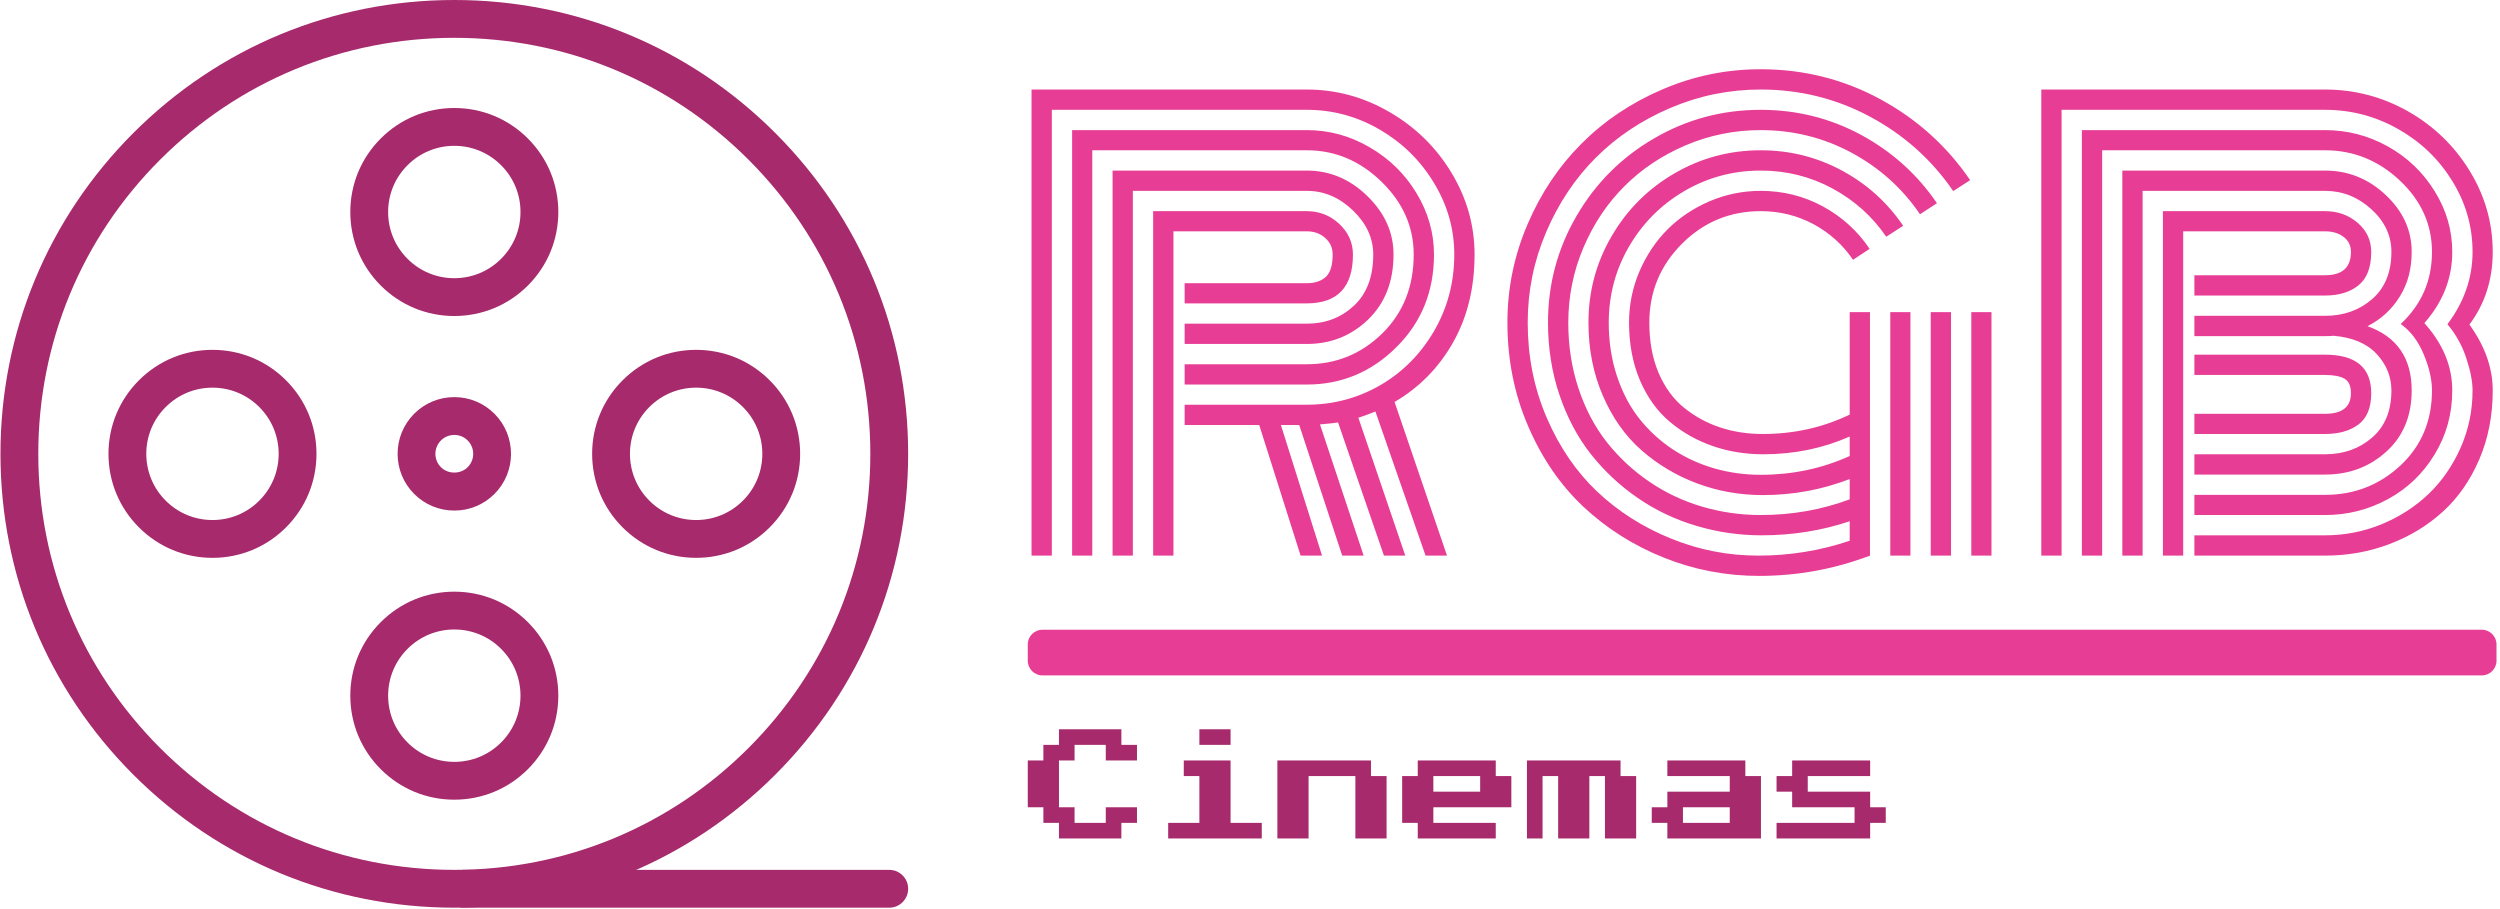
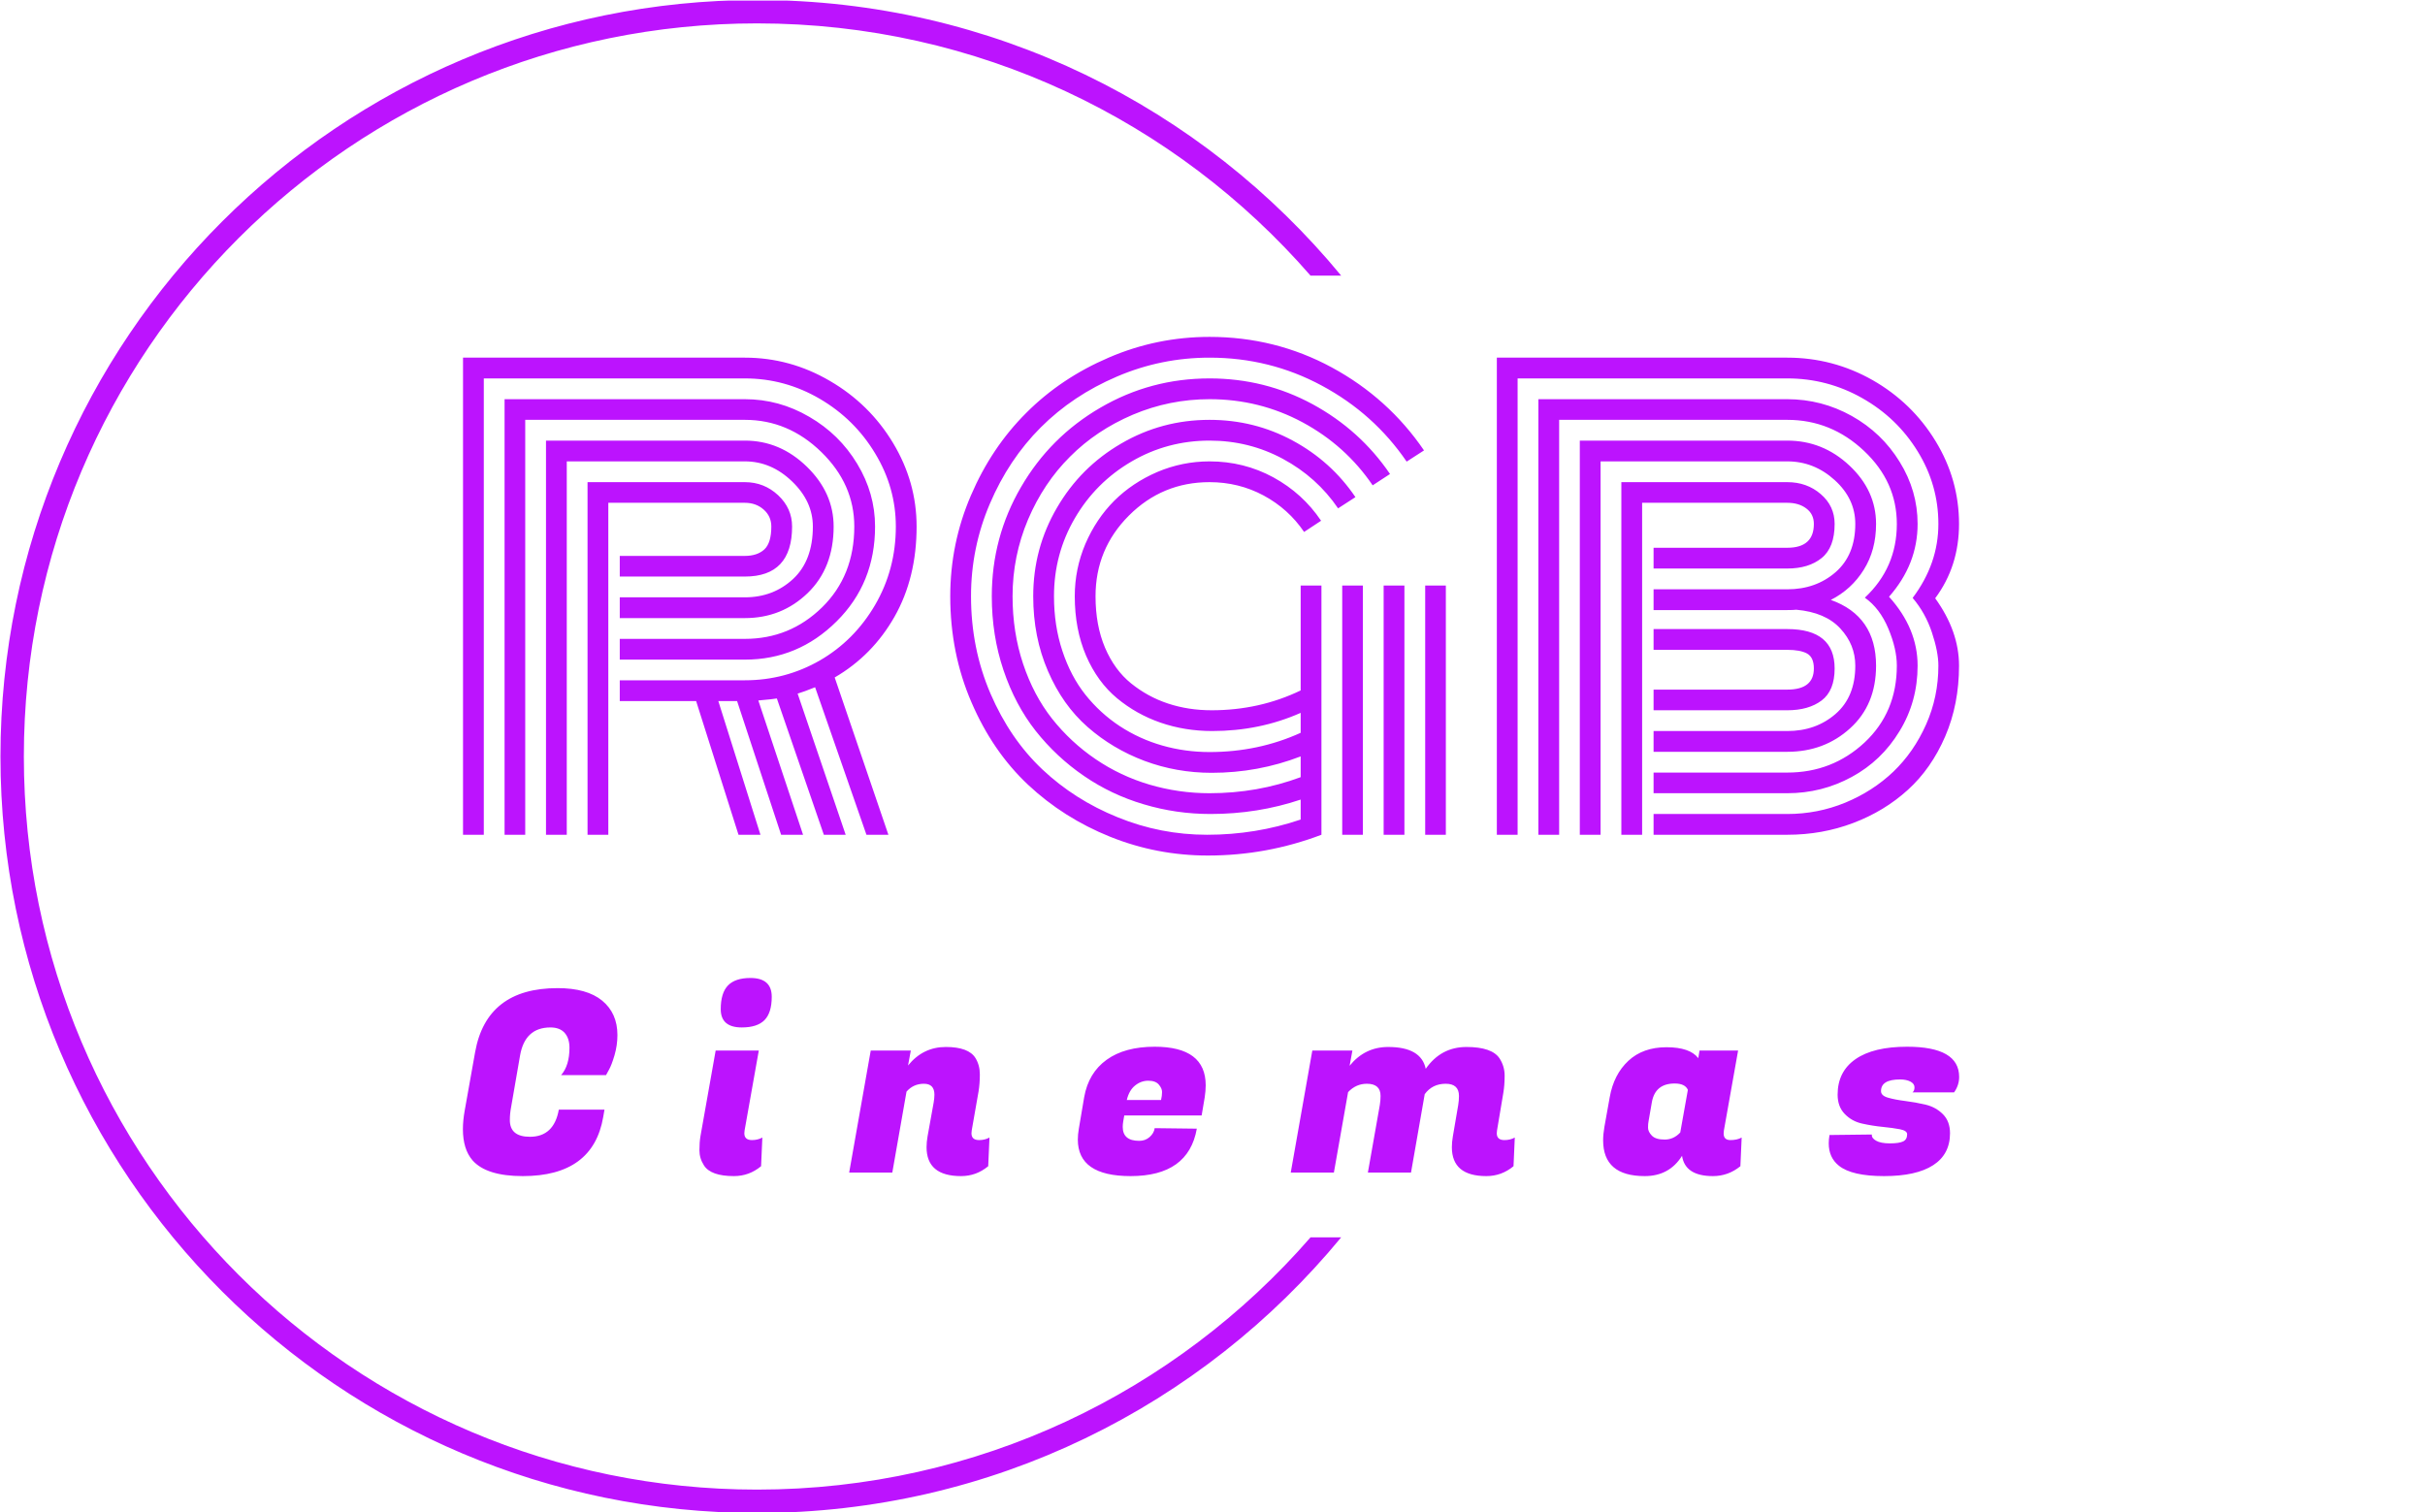
- <svg xmlns="http://www.w3.org/2000/svg" version="1.1" width="2000" height="727" viewBox="0 0 2000 727">
-   <g transform="matrix(1,0,0,1,-1.212121,-0.4272204)">
-     <svg viewBox="0 0 396 144" data-background-color="#ffffff" preserveAspectRatio="xMidYMid meet" height="727" width="2000">
-       <g id="tight-bounds" transform="matrix(1,0,0,1,0.24,0.08462137)">
-         <svg viewBox="0 0 395.52 143.831" height="143.831" width="395.52">
+ <svg xmlns="http://www.w3.org/2000/svg" version="1.1" width="2000" height="1247" viewBox="0 0 2000 1247">
+   <g transform="matrix(1,0,0,1,-1.212121,0.5048583)">
+     <svg viewBox="0 0 396 247" data-background-color="#ffffff" preserveAspectRatio="xMidYMid meet" height="1247" width="2000">
+       <g id="tight-bounds" transform="matrix(1,0,0,1,0.24,-0.1)">
+         <svg viewBox="0 0 395.52 247.2" height="247.2" width="395.52">
          <g>
-             <svg viewBox="0 0 675.522 245.654" height="143.831" width="395.52">
-               <g transform="matrix(1,0,0,1,278.0247,18.739)">
-                 <svg viewBox="0 0 397.498 208.176" height="208.176" width="397.498">
-                   <g id="textblocktransform">
-                     <svg viewBox="0 0 397.498 208.176" height="208.176" width="397.498" id="textblock">
+             <svg />
+           </g>
+           <g>
+             <svg viewBox="0 0 395.52 247.2" height="247.2" width="395.52">
+               <g transform="matrix(1,0,0,1,75.54432,55.04113)">
+                 <svg viewBox="0 0 244.431 137.118" height="137.118" width="244.431">
+                   <g>
+                     <svg viewBox="0 0 244.431 137.118" height="137.118" width="244.431">
                      <g>
-                         <rect width="397.498" height="12.366" x="0" y="151.689" fill="#e83d95" opacity="1" stroke-width="0" stroke="transparent" fill-opacity="1" class="rect-o-0" data-fill-palette-color="primary" rx="1%" id="o-0" data-palette-color="#e83d95" />
-                       </g>
-                       <g transform="matrix(1,0,0,1,0.9888,0)">
-                         <svg viewBox="0 0 395.52 137.122" height="137.122" width="395.52">
-                           <g transform="matrix(1,0,0,1,0,0)">
-                             <svg width="395.52" viewBox="2.27 -42.19 126.75 43.95" height="137.122" data-palette-color="#e83d95">
-                               <path d="M15.55-18.36L15.55-20.12 26.15-20.12Q28.56-20.12 30.24-21.68 31.91-23.24 31.91-26.12L31.91-26.12Q31.91-28.25 30.15-29.94 28.39-31.64 26.15-31.64L26.15-31.64 11.06-31.64 11.06 0 9.3 0 9.3-33.4 26.15-33.4Q29.13-33.4 31.4-31.19 33.67-28.98 33.67-26.12L33.67-26.12Q33.67-22.61 31.47-20.48 29.27-18.36 26.15-18.36L26.15-18.36 15.55-18.36ZM15.55-14.84L15.55-16.6 26.15-16.6Q29.96-16.6 32.69-19.27 35.42-21.95 35.42-26.12L35.42-26.12Q35.42-29.71 32.63-32.43 29.83-35.16 26.15-35.16L26.15-35.16 7.54-35.16 7.54 0 5.79 0 5.79-36.91 26.15-36.91Q29.05-36.91 31.6-35.42 34.16-33.94 35.67-31.43 37.18-28.93 37.18-26.12L37.18-26.12Q37.18-21.31 33.92-18.08 30.66-14.84 26.15-14.84L26.15-14.84 15.55-14.84ZM15.55-11.33L15.55-13.09 26.15-13.09Q29.57-13.09 32.5-14.77 35.42-16.46 37.18-19.47 38.94-22.49 38.94-26.12L38.94-26.12Q38.94-29.42 37.19-32.31 35.45-35.21 32.5-36.94 29.54-38.67 26.15-38.67L26.15-38.67 4.03-38.67 4.03 0 2.27 0 2.27-40.43 26.15-40.43Q29.98-40.43 33.35-38.46 36.72-36.5 38.71-33.19 40.7-29.88 40.7-26.12L40.7-26.12Q40.7-21.78 38.83-18.48 36.96-15.19 33.76-13.33L33.76-13.33 38.31 0 36.45 0 32.1-12.5Q31.13-12.11 30.62-11.96L30.62-11.96 34.69 0 32.84 0 28.86-11.55Q28.64-11.5 27.29-11.38L27.29-11.38 31.08 0 29.22 0 25.49-11.33 23.9-11.33 27.47 0 25.61 0 22.02-11.33 15.55-11.33ZM14.58-28.13L14.58 0 12.82 0 12.82-29.88 26.15-29.88Q27.78-29.88 28.97-28.77 30.15-27.66 30.15-26.12L30.15-26.12Q30.15-21.88 26.15-21.88L26.15-21.88 15.55-21.88 15.55-23.63 26.15-23.63Q27.2-23.63 27.8-24.18 28.39-24.73 28.39-26.12L28.39-26.12Q28.39-26.98 27.75-27.55 27.1-28.13 26.15-28.13L26.15-28.13 14.58-28.13ZM76.76 0L76.76-21.12 78.51-21.12 78.51 0 76.76 0ZM83.79 0L83.79-21.12 85.54-21.12 85.54 0 83.79 0ZM80.27 0L80.27-21.12 82.03-21.12 82.03 0 80.27 0ZM73.24-21.12L75-21.12 75 0Q70.36 1.76 65.38 1.76L65.38 1.76Q61.06 1.76 57.1 0.17 53.15-1.42 50.14-4.24 47.14-7.06 45.35-11.22 43.55-15.38 43.55-20.21L43.55-20.21Q43.55-24.68 45.3-28.75 47.04-32.81 49.99-35.75 52.93-38.7 56.99-40.44 61.06-42.19 65.52-42.19L65.52-42.19Q71.09-42.19 75.88-39.6 80.66-37.01 83.69-32.57L83.69-32.57 82.22-31.62Q79.44-35.69 75.03-38.06 70.63-40.43 65.52-40.43L65.52-40.43Q61.42-40.43 57.68-38.83 53.93-37.23 51.22-34.52 48.51-31.81 46.91-28.06 45.31-24.32 45.31-20.21L45.31-20.21Q45.31-15.8 46.96-11.96 48.61-8.13 51.35-5.54 54.1-2.95 57.74-1.48 61.37 0 65.31 0L65.31 0Q69.43 0 73.24-1.29L73.24-1.29 73.24-2.98Q69.6-1.76 65.6-1.76L65.6-1.76Q62.69-1.76 59.95-2.58 57.2-3.39 54.87-4.99 52.54-6.59 50.79-8.8 49.05-11.01 48.06-13.95 47.07-16.89 47.07-20.21L47.07-20.21Q47.07-25.22 49.55-29.47 52.02-33.72 56.27-36.19 60.52-38.67 65.52-38.67L65.52-38.67Q70.21-38.67 74.24-36.49 78.27-34.3 80.81-30.57L80.81-30.57 79.34-29.61Q77.05-32.98 73.4-34.95 69.75-36.91 65.52-36.91L65.52-36.91Q62.13-36.91 59.03-35.6 55.93-34.28 53.7-32.04 51.46-29.81 50.14-26.71 48.83-23.61 48.83-20.21L48.83-20.21Q48.83-17.16 49.72-14.49 50.61-11.82 52.18-9.83 53.76-7.84 55.86-6.41 57.96-4.98 60.43-4.25 62.91-3.52 65.52-3.52L65.52-3.52Q69.58-3.52 73.24-4.88L73.24-4.88 73.24-6.64Q69.63-5.25 65.7-5.25L65.7-5.25Q62.72-5.25 60.01-6.26 57.3-7.28 55.19-9.13 53.07-10.99 51.83-13.87 50.58-16.75 50.58-20.21L50.58-20.21Q50.58-24.27 52.59-27.71 54.59-31.15 58.03-33.15 61.47-35.16 65.52-35.16L65.52-35.16Q69.31-35.16 72.57-33.4 75.83-31.64 77.88-28.61L77.88-28.61 76.41-27.66Q74.61-30.3 71.74-31.85 68.87-33.4 65.52-33.4L65.52-33.4Q61.94-33.4 58.91-31.63 55.88-29.86 54.11-26.83 52.34-23.8 52.34-20.21L52.34-20.21Q52.34-17.72 53.05-15.58 53.76-13.43 55-11.87 56.25-10.3 57.92-9.2 59.59-8.11 61.52-7.56 63.45-7.01 65.52-7.01L65.52-7.01Q69.65-7.01 73.24-8.64L73.24-8.64 73.24-10.33Q69.77-8.79 65.74-8.79L65.74-8.79Q63.43-8.79 61.37-9.5 59.32-10.21 57.68-11.57 56.03-12.94 55.06-15.17 54.1-17.41 54.1-20.21L54.1-20.21Q54.1-22.53 55-24.65 55.91-26.76 57.44-28.3 58.98-29.83 61.09-30.74 63.21-31.64 65.52-31.64L65.52-31.64Q68.43-31.64 70.92-30.29 73.41-28.93 74.97-26.61L74.97-26.61 73.53-25.66Q72.21-27.61 70.1-28.75 67.99-29.88 65.52-29.88L65.52-29.88Q61.52-29.88 58.69-27.05 55.86-24.22 55.86-20.21L55.86-20.21Q55.86-17.75 56.66-15.86 57.47-13.96 58.87-12.83 60.28-11.69 62-11.12 63.72-10.55 65.7-10.55L65.7-10.55Q69.75-10.55 73.24-12.23L73.24-12.23 73.24-21.12ZM116.72-14.09L116.72-14.09Q116.72-15.04 116.14-15.36 115.57-15.67 114.47-15.67L114.47-15.67 103.14-15.67 103.14-17.43 114.47-17.43Q118.48-17.43 118.48-14.09L118.48-14.09Q118.48-12.21 117.38-11.38 116.28-10.55 114.47-10.55L114.47-10.55 103.14-10.55 103.14-12.3 114.47-12.3Q116.72-12.3 116.72-14.09ZM102.17-28.13L102.17 0 100.41 0 100.41-29.88 114.47-29.88Q116.13-29.88 117.3-28.87 118.48-27.86 118.48-26.34L118.48-26.34Q118.48-24.34 117.38-23.45 116.28-22.56 114.47-22.56L114.47-22.56 103.14-22.56 103.14-24.32 114.47-24.32Q116.72-24.32 116.72-26.34L116.72-26.34Q116.72-27.17 116.08-27.65 115.45-28.13 114.47-28.13L114.47-28.13 102.17-28.13ZM103.14-19.04L103.14-20.8 114.47-20.8Q116.89-20.8 118.56-22.25 120.23-23.71 120.23-26.34L120.23-26.34Q120.23-28.47 118.49-30.05 116.74-31.64 114.47-31.64L114.47-31.64 98.65-31.64 98.65 0 96.89 0 96.89-33.4 114.47-33.4Q117.48-33.4 119.73-31.29 121.99-29.17 121.99-26.34L121.99-26.34Q121.99-24.12 120.95-22.46 119.92-20.8 118.16-19.9L118.16-19.9Q121.99-18.53 121.99-14.33L121.99-14.33Q121.99-11.01 119.79-9.02 117.6-7.03 114.47-7.03L114.47-7.03 103.14-7.03 103.14-8.79 114.47-8.79Q116.89-8.79 118.56-10.24 120.23-11.69 120.23-14.33L120.23-14.33Q120.23-16.11 118.96-17.48 117.7-18.85 115.23-19.07L115.23-19.07Q114.99-19.04 114.47-19.04L114.47-19.04 103.14-19.04ZM125.51-26.34L125.51-26.34Q125.51-22.92 123.09-20.17L123.09-20.17Q125.51-17.48 125.51-14.33L125.51-14.33Q125.51-11.28 123.98-8.78 122.46-6.27 119.93-4.9 117.4-3.52 114.47-3.52L114.47-3.52 103.14-3.52 103.14-5.27 114.47-5.27Q118.28-5.27 121.02-7.82 123.75-10.38 123.75-14.33L123.75-14.33Q123.75-15.75 123.03-17.47 122.31-19.19 121.04-20.09L121.04-20.09Q123.75-22.63 123.75-26.34L123.75-26.34Q123.75-29.91 120.97-32.53 118.18-35.16 114.47-35.16L114.47-35.16 95.14-35.16 95.14 0 93.38 0 93.38-36.91 114.47-36.91Q117.38-36.91 119.93-35.49 122.48-34.06 123.99-31.6 125.51-29.15 125.51-26.34ZM125.09-20.07L125.09-20.07Q127.27-22.97 127.27-26.34L127.27-26.34Q127.27-29.64 125.52-32.48 123.77-35.33 120.82-37 117.87-38.67 114.47-38.67L114.47-38.67 91.62-38.67 91.62 0 89.86 0 89.86-40.43 114.47-40.43Q118.33-40.43 121.69-38.53 125.04-36.62 127.03-33.36 129.02-30.1 129.02-26.34L129.02-26.34Q129.02-22.75 127-20.04L127-20.04Q129.02-17.24 129.02-14.33L129.02-14.33Q129.02-11.06 127.85-8.34 126.68-5.62 124.69-3.81 122.7-2 120.06-1 117.43 0 114.47 0L114.47 0 103.14 0 103.14-1.76 114.47-1.76Q117.04-1.76 119.38-2.72 121.72-3.69 123.46-5.35 125.19-7.01 126.23-9.35 127.27-11.69 127.27-14.33L127.27-14.33Q127.27-15.5 126.72-17.15 126.17-18.8 125.09-20.07Z" opacity="1" transform="matrix(1,0,0,1,0,0)" fill="#e83d95" class="wordmark-text-0" data-fill-palette-color="primary" id="text-0" />
-                             </svg>
-                           </g>
-                         </svg>
-                       </g>
-                       <g transform="matrix(1,0,0,1,0,178.6215)">
-                         <svg viewBox="0 0 232.21 29.554" height="29.554" width="232.21">
-                           <g transform="matrix(1,0,0,1,0,0)">
-                             <svg width="232.21" viewBox="0 -50 343.74 43.75" height="29.554" data-palette-color="#a62a6c">
-                               <path d="M37.5-6.25L12.5-6.25 12.5-12.5 6.25-12.5 6.25-18.75 0-18.75 0-37.5 6.25-37.5 6.25-43.75 12.5-43.75 12.5-50 37.5-50 37.5-43.75 43.75-43.75 43.75-37.5 31.25-37.5 31.25-43.75 18.75-43.75 18.75-37.5 12.5-37.5 12.5-18.75 18.75-18.75 18.75-12.5 31.25-12.5 31.25-18.75 43.75-18.75 43.75-12.5 37.5-12.5 37.5-6.25ZM81.25-43.75L68.75-43.75 68.75-50 81.25-50 81.25-43.75ZM93.75-6.25L56.25-6.25 56.25-12.5 68.75-12.5 68.75-31.25 62.5-31.25 62.5-37.5 81.25-37.5 81.25-12.5 93.75-12.5 93.75-6.25ZM112.5-6.25L100-6.25 100-37.5 137.5-37.5 137.5-31.25 143.75-31.25 143.75-6.25 131.25-6.25 131.25-31.25 112.5-31.25 112.5-6.25ZM187.49-6.25L156.24-6.25 156.24-12.5 149.99-12.5 149.99-31.25 156.24-31.25 156.24-37.5 187.49-37.5 187.49-31.25 193.74-31.25 193.74-18.75 162.49-18.75 162.49-12.5 187.49-12.5 187.49-6.25ZM162.49-31.25L162.49-25 181.24-25 181.24-31.25 162.49-31.25ZM206.24-6.25L199.99-6.25 199.99-37.5 237.49-37.5 237.49-31.25 243.74-31.25 243.74-6.25 231.24-6.25 231.24-31.25 224.99-31.25 224.99-6.25 212.49-6.25 212.49-31.25 206.24-31.25 206.24-6.25ZM293.74-6.25L256.24-6.25 256.24-12.5 249.99-12.5 249.99-18.75 256.24-18.75 256.24-25 281.24-25 281.24-31.25 256.24-31.25 256.24-37.5 287.49-37.5 287.49-31.25 293.74-31.25 293.74-6.25ZM262.49-18.75L262.49-12.5 281.24-12.5 281.24-18.75 262.49-18.75ZM337.49-6.25L299.99-6.25 299.99-12.5 331.24-12.5 331.24-18.75 306.24-18.75 306.24-25 299.99-25 299.99-31.25 306.24-31.25 306.24-37.5 337.49-37.5 337.49-31.25 312.49-31.25 312.49-25 337.49-25 337.49-18.75 343.74-18.75 343.74-12.5 337.49-12.5 337.49-6.25Z" opacity="1" transform="matrix(1,0,0,1,0,0)" fill="#a62a6c" class="slogan-text-1" data-fill-palette-color="secondary" id="text-1" />
+                         <svg viewBox="0 0 244.431 137.118" height="137.118" width="244.431">
+                           <g>
+                             <svg viewBox="0 0 244.431 137.118" height="137.118" width="244.431">
+                               <g id="textblocktransform">
+                                 <svg viewBox="0 0 244.431 137.118" height="137.118" width="244.431" id="textblock">
+                                   <g>
+                                     <svg viewBox="0 0 244.431 84.741" height="84.741" width="244.431">
+                                       <g transform="matrix(1,0,0,1,0,0)">
+                                         <svg width="244.431" viewBox="2.27 -42.19 126.75 43.95" height="84.741" data-palette-color="#bc13fe">
+                                           <path d="M15.55-18.36L15.55-20.12 26.15-20.12Q28.56-20.12 30.24-21.68 31.91-23.24 31.91-26.12L31.91-26.12Q31.91-28.25 30.15-29.94 28.39-31.64 26.15-31.64L26.15-31.64 11.06-31.64 11.06 0 9.3 0 9.3-33.4 26.15-33.4Q29.13-33.4 31.4-31.19 33.67-28.98 33.67-26.12L33.67-26.12Q33.67-22.61 31.47-20.48 29.27-18.36 26.15-18.36L26.15-18.36 15.55-18.36ZM15.55-14.84L15.55-16.6 26.15-16.6Q29.96-16.6 32.69-19.27 35.42-21.95 35.42-26.12L35.42-26.12Q35.42-29.71 32.63-32.43 29.83-35.16 26.15-35.16L26.15-35.16 7.54-35.16 7.54 0 5.79 0 5.79-36.91 26.15-36.91Q29.05-36.91 31.6-35.42 34.16-33.94 35.67-31.43 37.18-28.93 37.18-26.12L37.18-26.12Q37.18-21.31 33.92-18.08 30.66-14.84 26.15-14.84L26.15-14.84 15.55-14.84ZM15.55-11.33L15.55-13.09 26.15-13.09Q29.57-13.09 32.5-14.77 35.42-16.46 37.18-19.47 38.94-22.49 38.94-26.12L38.94-26.12Q38.94-29.42 37.19-32.31 35.45-35.21 32.5-36.94 29.54-38.67 26.15-38.67L26.15-38.67 4.03-38.67 4.03 0 2.27 0 2.27-40.43 26.15-40.43Q29.98-40.43 33.35-38.46 36.72-36.5 38.71-33.19 40.7-29.88 40.7-26.12L40.7-26.12Q40.7-21.78 38.83-18.48 36.96-15.19 33.76-13.33L33.76-13.33 38.31 0 36.45 0 32.1-12.5Q31.13-12.11 30.62-11.96L30.62-11.96 34.69 0 32.84 0 28.86-11.55Q28.64-11.5 27.29-11.38L27.29-11.38 31.08 0 29.22 0 25.49-11.33 23.9-11.33 27.47 0 25.61 0 22.02-11.33 15.55-11.33ZM14.58-28.13L14.58 0 12.82 0 12.82-29.88 26.15-29.88Q27.78-29.88 28.97-28.77 30.15-27.66 30.15-26.12L30.15-26.12Q30.15-21.88 26.15-21.88L26.15-21.88 15.55-21.88 15.55-23.63 26.15-23.63Q27.2-23.63 27.8-24.18 28.39-24.73 28.39-26.12L28.39-26.12Q28.39-26.98 27.75-27.55 27.1-28.13 26.15-28.13L26.15-28.13 14.58-28.13ZM76.76 0L76.76-21.12 78.51-21.12 78.51 0 76.76 0ZM83.79 0L83.79-21.12 85.54-21.12 85.54 0 83.79 0ZM80.27 0L80.27-21.12 82.03-21.12 82.03 0 80.27 0ZM73.24-21.12L75-21.12 75 0Q70.36 1.76 65.38 1.76L65.38 1.76Q61.06 1.76 57.1 0.17 53.15-1.42 50.14-4.24 47.14-7.06 45.35-11.22 43.55-15.38 43.55-20.21L43.55-20.21Q43.55-24.68 45.3-28.75 47.04-32.81 49.99-35.75 52.93-38.7 56.99-40.44 61.06-42.19 65.52-42.19L65.52-42.19Q71.09-42.19 75.88-39.6 80.66-37.01 83.69-32.57L83.69-32.57 82.22-31.62Q79.44-35.69 75.03-38.06 70.63-40.43 65.52-40.43L65.52-40.43Q61.42-40.43 57.68-38.83 53.93-37.23 51.22-34.52 48.51-31.81 46.91-28.06 45.31-24.32 45.31-20.21L45.31-20.21Q45.31-15.8 46.96-11.96 48.61-8.13 51.35-5.54 54.1-2.95 57.74-1.48 61.37 0 65.31 0L65.31 0Q69.43 0 73.24-1.29L73.24-1.29 73.24-2.98Q69.6-1.76 65.6-1.76L65.6-1.76Q62.69-1.76 59.95-2.58 57.2-3.39 54.87-4.99 52.54-6.59 50.79-8.8 49.05-11.01 48.06-13.95 47.07-16.89 47.07-20.21L47.07-20.21Q47.07-25.22 49.55-29.47 52.02-33.72 56.27-36.19 60.52-38.67 65.52-38.67L65.52-38.67Q70.21-38.67 74.24-36.49 78.27-34.3 80.81-30.57L80.81-30.57 79.34-29.61Q77.05-32.98 73.4-34.95 69.75-36.91 65.52-36.91L65.52-36.91Q62.13-36.91 59.03-35.6 55.93-34.28 53.7-32.04 51.46-29.81 50.14-26.71 48.83-23.61 48.83-20.21L48.83-20.21Q48.83-17.16 49.72-14.49 50.61-11.82 52.18-9.83 53.76-7.84 55.86-6.41 57.96-4.98 60.43-4.25 62.91-3.52 65.52-3.52L65.52-3.52Q69.58-3.52 73.24-4.88L73.24-4.88 73.24-6.64Q69.63-5.25 65.7-5.25L65.7-5.25Q62.72-5.25 60.01-6.26 57.3-7.28 55.19-9.13 53.07-10.99 51.83-13.87 50.58-16.75 50.58-20.21L50.58-20.21Q50.58-24.27 52.59-27.71 54.59-31.15 58.03-33.15 61.47-35.16 65.52-35.16L65.52-35.16Q69.31-35.16 72.57-33.4 75.83-31.64 77.88-28.61L77.88-28.61 76.41-27.66Q74.61-30.3 71.74-31.85 68.87-33.4 65.52-33.4L65.52-33.4Q61.94-33.4 58.91-31.63 55.88-29.86 54.11-26.83 52.34-23.8 52.34-20.21L52.34-20.21Q52.34-17.72 53.05-15.58 53.76-13.43 55-11.87 56.25-10.3 57.92-9.2 59.59-8.11 61.52-7.56 63.45-7.01 65.52-7.01L65.52-7.01Q69.65-7.01 73.24-8.64L73.24-8.64 73.24-10.33Q69.77-8.79 65.74-8.79L65.74-8.79Q63.43-8.79 61.37-9.5 59.32-10.21 57.68-11.57 56.03-12.94 55.06-15.17 54.1-17.41 54.1-20.21L54.1-20.21Q54.1-22.53 55-24.65 55.91-26.76 57.44-28.3 58.98-29.83 61.09-30.74 63.21-31.64 65.52-31.64L65.52-31.64Q68.43-31.64 70.92-30.29 73.41-28.93 74.97-26.61L74.97-26.61 73.53-25.66Q72.21-27.61 70.1-28.75 67.99-29.88 65.52-29.88L65.52-29.88Q61.52-29.88 58.69-27.05 55.86-24.22 55.86-20.21L55.86-20.21Q55.86-17.75 56.66-15.86 57.47-13.96 58.87-12.83 60.28-11.69 62-11.12 63.72-10.55 65.7-10.55L65.7-10.55Q69.75-10.55 73.24-12.23L73.24-12.23 73.24-21.12ZM116.72-14.09L116.72-14.09Q116.72-15.04 116.14-15.36 115.57-15.67 114.47-15.67L114.47-15.67 103.14-15.67 103.14-17.43 114.47-17.43Q118.48-17.43 118.48-14.09L118.48-14.09Q118.48-12.21 117.38-11.38 116.28-10.55 114.47-10.55L114.47-10.55 103.14-10.55 103.14-12.3 114.47-12.3Q116.72-12.3 116.72-14.09ZM102.17-28.13L102.17 0 100.41 0 100.41-29.88 114.47-29.88Q116.13-29.88 117.3-28.87 118.48-27.86 118.48-26.34L118.48-26.34Q118.48-24.34 117.38-23.45 116.28-22.56 114.47-22.56L114.47-22.56 103.14-22.56 103.14-24.32 114.47-24.32Q116.72-24.32 116.72-26.34L116.72-26.34Q116.72-27.17 116.08-27.65 115.45-28.13 114.47-28.13L114.47-28.13 102.17-28.13ZM103.14-19.04L103.14-20.8 114.47-20.8Q116.89-20.8 118.56-22.25 120.23-23.71 120.23-26.34L120.23-26.34Q120.23-28.47 118.49-30.05 116.74-31.64 114.47-31.64L114.47-31.64 98.65-31.64 98.65 0 96.89 0 96.89-33.4 114.47-33.4Q117.48-33.4 119.73-31.29 121.99-29.17 121.99-26.34L121.99-26.34Q121.99-24.12 120.95-22.46 119.92-20.8 118.16-19.9L118.16-19.9Q121.99-18.53 121.99-14.33L121.99-14.33Q121.99-11.01 119.79-9.02 117.6-7.03 114.47-7.03L114.47-7.03 103.14-7.03 103.14-8.79 114.47-8.79Q116.89-8.79 118.56-10.24 120.23-11.69 120.23-14.33L120.23-14.33Q120.23-16.11 118.96-17.48 117.7-18.85 115.23-19.07L115.23-19.07Q114.99-19.04 114.47-19.04L114.47-19.04 103.14-19.04ZM125.51-26.34L125.51-26.34Q125.51-22.92 123.09-20.17L123.09-20.17Q125.51-17.48 125.51-14.33L125.51-14.33Q125.51-11.28 123.98-8.78 122.46-6.27 119.93-4.9 117.4-3.52 114.47-3.52L114.47-3.52 103.14-3.52 103.14-5.27 114.47-5.27Q118.28-5.27 121.02-7.82 123.75-10.38 123.75-14.33L123.75-14.33Q123.75-15.75 123.03-17.47 122.31-19.19 121.04-20.09L121.04-20.09Q123.75-22.63 123.75-26.34L123.75-26.34Q123.75-29.91 120.97-32.53 118.18-35.16 114.47-35.16L114.47-35.16 95.14-35.16 95.14 0 93.38 0 93.38-36.91 114.47-36.91Q117.38-36.91 119.93-35.49 122.48-34.06 123.99-31.6 125.51-29.15 125.51-26.34ZM125.09-20.07L125.09-20.07Q127.27-22.97 127.27-26.34L127.27-26.34Q127.27-29.64 125.52-32.48 123.77-35.33 120.82-37 117.87-38.67 114.47-38.67L114.47-38.67 91.62-38.67 91.62 0 89.86 0 89.86-40.43 114.47-40.43Q118.33-40.43 121.69-38.53 125.04-36.62 127.03-33.36 129.02-30.1 129.02-26.34L129.02-26.34Q129.02-22.75 127-20.04L127-20.04Q129.02-17.24 129.02-14.33L129.02-14.33Q129.02-11.06 127.85-8.34 126.68-5.62 124.69-3.81 122.7-2 120.06-1 117.43 0 114.47 0L114.47 0 103.14 0 103.14-1.76 114.47-1.76Q117.04-1.76 119.38-2.72 121.72-3.69 123.46-5.35 125.19-7.01 126.23-9.35 127.27-11.69 127.27-14.33L127.27-14.33Q127.27-15.5 126.72-17.15 126.17-18.8 125.09-20.07Z" opacity="1" transform="matrix(1,0,0,1,0,0)" fill="#bc13fe" class="wordmark-text-0" data-fill-palette-color="primary" id="text-0" />
+                                         </svg>
+                                       </g>
+                                     </svg>
+                                   </g>
+                                   <g transform="matrix(1,0,0,1,0,104.7466)">
+                                     <svg viewBox="0 0 244.431 32.371" height="32.371" width="244.431">
+                                       <g transform="matrix(1,0,0,1,0,0)">
+                                         <svg width="244.431" viewBox="1.8 -38.35 294.86 39.05" height="32.371" data-palette-color="#bc13fe">
+                                           <path d="M13.6 0.7L13.6 0.7Q6.45 0.7 3.7-2.4L3.7-2.4Q1.8-4.6 1.8-8.55L1.8-8.55Q1.8-10.25 2.15-12.2L2.15-12.2 4.2-23.7Q6.45-36.35 20.45-36.35L20.45-36.35Q26.25-36.35 29.25-33.88 32.25-31.4 32.25-27.1L32.25-27.1Q32.25-25.1 31.68-23.13 31.1-21.15 30.55-20.2L30.55-20.2 30-19.2 21.15-19.2Q22.8-21.1 22.8-24.6L22.8-24.6Q22.8-26.45 21.85-27.53 20.9-28.6 19.05-28.6L19.05-28.6Q14-28.6 13.05-23L13.05-23 11.3-12.9Q11.05-11.6 11.05-10.35L11.05-10.35Q11.05-7.05 15-7.05L15-7.05Q19.75-7.05 20.7-12.4L20.7-12.4 29.7-12.4 29.45-10.95Q27.45 0.7 13.6 0.7ZM58.76-6.4L58.76-6.4Q59.91-6.4 60.81-6.9L60.81-6.9 60.56-1.25Q58.21 0.7 55.21 0.7L55.21 0.7Q50.66 0.7 49.31-1.4L49.31-1.4Q48.41-2.8 48.41-4.38 48.41-5.95 48.61-7.15L48.61-7.15 51.61-24.05 60.11-24.05 57.31-8.3Q57.26-8 57.26-7.75L57.26-7.75Q57.26-6.4 58.76-6.4ZM52.61-32.2L52.61-32.2Q52.61-35.4 54.04-36.88 55.46-38.35 58.46-38.35L58.46-38.35Q62.66-38.35 62.66-34.65L62.66-34.65Q62.66-31.5 61.24-30.05 59.81-28.6 56.76-28.6L56.76-28.6Q52.61-28.6 52.61-32.2ZM94.72-15.35L94.72-15.35Q94.72-17.5 92.65-17.5 90.57-17.5 89.22-15.95L89.22-15.95 86.42 0 77.92 0 82.17-24.05 90.07-24.05 89.52-21.1Q92.47-24.75 96.97-24.75 101.47-24.75 102.82-22.55L102.82-22.55Q103.67-21.15 103.67-19.35 103.67-17.55 103.42-16L103.42-16 102.07-8.3Q102.02-8 102.02-7.75L102.02-7.75Q102.02-6.4 103.52-6.4L103.52-6.4Q104.67-6.4 105.57-6.9L105.57-6.9 105.32-1.25Q102.97 0.7 99.97 0.7L99.97 0.7Q93.17 0.7 93.17-5L93.17-5Q93.17-6 93.37-7.15L93.37-7.15 94.57-13.8Q94.72-14.7 94.72-15.35ZM133.38 0.7L133.38 0.7Q122.98 0.7 122.98-6.5L122.98-6.5Q122.98-7.5 123.18-8.65L123.18-8.65 124.23-14.85Q125.08-19.65 128.66-22.23 132.23-24.8 138.13-24.8L138.13-24.8Q148.18-24.8 148.18-17.2L148.18-17.2Q148.18-16.1 147.98-14.8L147.98-14.8 147.38-11.25 132.13-11.25 131.93-10.1Q131.83-9.5 131.83-9L131.83-9Q131.83-6.25 135.08-6.25L135.08-6.25Q136.28-6.25 137.13-7 137.98-7.75 138.13-8.75L138.13-8.75 146.43-8.65Q144.78 0.7 133.38 0.7ZM132.63-14.3L139.38-14.3Q139.58-15.15 139.58-15.88 139.58-16.6 138.93-17.35 138.28-18.1 136.86-18.1 135.43-18.1 134.26-17.15 133.08-16.2 132.63-14.3L132.63-14.3ZM207.04-6.4L207.04-6.4Q208.19-6.4 209.09-6.9L209.09-6.9 208.84-1.25Q206.49 0.7 203.49 0.7L203.49 0.7Q196.69 0.7 196.69-5L196.69-5Q196.69-6 196.89-7.15L196.89-7.15 197.94-13.3Q198.09-14.2 198.09-15.1L198.09-15.1Q198.09-17.5 195.47-17.5 192.84-17.5 191.34-15.45L191.34-15.45 188.64 0 180.14 0 182.49-13.3Q182.64-14.2 182.64-15.1L182.64-15.1Q182.64-17.5 179.94-17.5L179.94-17.5Q177.79-17.5 176.24-15.85L176.24-15.85 173.44 0 164.94 0 169.19-24.05 177.09-24.05 176.54-21.05Q179.54-24.75 184.14-24.75L184.14-24.75Q190.64-24.75 191.54-20.45L191.54-20.45Q194.54-24.75 199.57-24.75 204.59-24.75 206.09-22.5L206.09-22.5Q207.09-20.95 207.09-19.1 207.09-17.25 206.84-15.75L206.84-15.75 205.59-8.3Q205.54-8 205.54-7.75L205.54-7.75Q205.54-6.4 207.04-6.4ZM250.25-7.7L250.25-7.7Q250.25-6.4 251.58-6.4 252.9-6.4 253.8-6.9L253.8-6.9 253.55-1.25Q251.15 0.7 248.15 0.7L248.15 0.7Q242.65 0.7 242.05-3.3L242.05-3.3Q239.55 0.7 234.7 0.7L234.7 0.7Q226.5 0.7 226.5-6.35L226.5-6.35Q226.5-7.55 226.75-9L226.75-9 227.8-14.85Q228.6-19.35 231.48-22.03 234.35-24.7 238.98-24.7 243.6-24.7 245.25-22.55L245.25-22.55 245.5-24.05 253.1-24.05 250.3-8.3Q250.25-8 250.25-7.7ZM236.1-13.85L235.45-10.1Q235.35-9.65 235.35-8.85 235.35-8.05 236.1-7.28 236.85-6.5 238.63-6.5 240.4-6.5 241.7-7.9L241.7-7.9 243.2-16.3Q242.65-17.55 240.6-17.55L240.6-17.55Q236.75-17.55 236.1-13.85L236.1-13.85ZM296.66-18.85L296.66-18.85Q296.66-17.2 295.66-15.8L295.66-15.8 287.46-15.8Q287.86-16.1 287.86-16.8 287.86-17.5 287.06-17.93 286.26-18.35 285.01-18.35L285.01-18.35Q281.26-18.35 281.26-16.05L281.26-16.05Q281.26-15.15 282.66-14.75 284.06-14.35 286.06-14.1 288.06-13.85 290.06-13.38 292.06-12.9 293.46-11.5 294.86-10.1 294.86-7.75L294.86-7.75Q294.86-3.6 291.54-1.45 288.21 0.7 281.86 0.7 275.51 0.7 272.96-1.35L272.96-1.35Q270.96-2.95 270.96-5.75L270.96-5.75Q270.96-6.55 271.11-7.4L271.11-7.4 279.46-7.5Q279.36-6.8 280.29-6.28 281.21-5.75 283.01-5.75 284.81-5.75 285.61-6.13 286.41-6.5 286.41-7.55L286.41-7.55Q286.41-8.25 285.01-8.53 283.61-8.8 281.59-9 279.56-9.2 277.54-9.65 275.51-10.1 274.11-11.55 272.71-13 272.71-15.35L272.71-15.35Q272.71-19.9 276.24-22.35 279.76-24.8 286.41-24.8L286.41-24.8Q296.66-24.8 296.66-18.85Z" opacity="1" transform="matrix(1,0,0,1,0,0)" fill="#bc13fe" class="slogan-text-1" data-fill-palette-color="secondary" id="text-1" />
+                                         </svg>
+                                       </g>
+                                     </svg>
+                                   </g>
+                                 </svg>
+                               </g>
                            </svg>
                          </g>
                        </svg>
                      </g>
                    </svg>
                  </g>
                </svg>
              </g>
              <g>
-                 <svg viewBox="0 0 245.654 245.654" height="245.654" width="245.654">
-                   <g>
-                     <svg version="1.1" x="0" y="0" viewBox="0 0 96 96" enable-background="new 0 0 96 96" xml:space="preserve" height="245.654" width="245.654" class="icon-icon-0" data-fill-palette-color="accent" id="icon-0">
-                       <g fill="#a62a6c" data-fill-palette-color="accent">
-                         <g fill="#a62a6c" data-fill-palette-color="accent">
-                           <path fill="#a62a6c" d="M22.423 59c-2.938 0-5.701-1.144-7.778-3.222-2.078-2.077-3.222-4.84-3.222-7.778s1.144-5.701 3.222-7.778C16.722 38.144 19.485 37 22.423 37s5.701 1.144 7.778 3.222c2.078 2.077 3.222 4.84 3.222 7.778s-1.144 5.701-3.222 7.778C28.124 57.856 25.361 59 22.423 59zM22.423 41c-1.87 0-3.627 0.728-4.949 2.05-1.323 1.322-2.051 3.08-2.051 4.95s0.728 3.627 2.05 4.949c1.322 1.323 3.08 2.051 4.95 2.051s3.627-0.728 4.949-2.05c1.323-1.322 2.051-3.08 2.051-4.95s-0.728-3.627-2.05-4.949C26.05 41.728 24.292 41 22.423 41z" data-fill-palette-color="accent" />
-                         </g>
-                         <g fill="#a62a6c" data-fill-palette-color="accent">
-                           <path fill="#a62a6c" d="M48 84.577c-2.938 0-5.701-1.144-7.778-3.222C38.144 79.278 37 76.515 37 73.577s1.144-5.701 3.222-7.778c2.077-2.078 4.84-3.222 7.778-3.222s5.701 1.144 7.778 3.222C57.856 67.876 59 70.639 59 73.577s-1.144 5.701-3.222 7.778C53.701 83.433 50.938 84.577 48 84.577zM48 66.577c-1.87 0-3.627 0.728-4.949 2.05C41.728 69.95 41 71.708 41 73.577s0.728 3.627 2.05 4.949c1.322 1.323 3.08 2.051 4.95 2.051s3.627-0.728 4.949-2.05c1.323-1.322 2.051-3.08 2.051-4.95s-0.728-3.627-2.05-4.949C51.627 67.305 49.87 66.577 48 66.577z" data-fill-palette-color="accent" />
-                         </g>
-                         <g fill="#a62a6c" data-fill-palette-color="accent">
-                           <path fill="#a62a6c" d="M48 33.423c-2.938 0-5.701-1.144-7.778-3.222C38.144 28.124 37 25.361 37 22.423s1.144-5.701 3.222-7.778c2.077-2.078 4.84-3.222 7.778-3.222s5.701 1.144 7.778 3.222C57.856 16.722 59 19.485 59 22.423s-1.144 5.701-3.222 7.778C53.701 32.279 50.938 33.423 48 33.423zM48 15.423c-1.87 0-3.627 0.728-4.949 2.05C41.728 18.795 41 20.553 41 22.423s0.728 3.627 2.05 4.949c1.322 1.323 3.08 2.051 4.95 2.051s3.627-0.728 4.949-2.05C54.272 26.05 55 24.292 55 22.423s-0.728-3.627-2.05-4.949C51.627 16.151 49.87 15.423 48 15.423z" data-fill-palette-color="accent" />
-                         </g>
-                         <g fill="#a62a6c" data-fill-palette-color="accent">
-                           <path fill="#a62a6c" d="M73.577 59c-2.938 0-5.701-1.144-7.778-3.222-2.078-2.077-3.222-4.84-3.222-7.778s1.144-5.701 3.222-7.778C67.876 38.144 70.639 37 73.577 37s5.701 1.144 7.778 3.222c2.078 2.077 3.222 4.84 3.222 7.778s-1.144 5.701-3.222 7.778C79.278 57.856 76.515 59 73.577 59zM73.577 41c-1.87 0-3.627 0.728-4.949 2.05-1.323 1.322-2.051 3.08-2.051 4.95s0.728 3.627 2.05 4.949C69.95 54.272 71.708 55 73.577 55s3.627-0.728 4.949-2.05c1.323-1.322 2.051-3.08 2.051-4.95s-0.728-3.627-2.05-4.949C77.205 41.728 75.447 41 73.577 41z" data-fill-palette-color="accent" />
-                         </g>
-                         <g fill="#a62a6c" data-fill-palette-color="accent">
-                           <path fill="#a62a6c" d="M48 96c-12.821 0-24.875-4.993-33.941-14.059C4.993 72.875 0 60.821 0 48s4.993-24.875 14.059-33.941C23.125 4.993 35.179 0 48 0s24.875 4.993 33.941 14.059C91.007 23.125 96 35.179 96 48s-4.993 24.875-14.059 33.941C72.875 91.007 60.821 96 48 96zM48 4C36.247 4 25.198 8.577 16.887 16.887S4 36.247 4 48s4.577 22.802 12.887 31.113S36.247 92 48 92s22.802-4.577 31.113-12.887S92 59.753 92 48s-4.577-22.802-12.887-31.113S59.753 4 48 4z" data-fill-palette-color="accent" />
-                         </g>
-                         <g fill="#a62a6c" data-fill-palette-color="accent">
-                           <path fill="#a62a6c" d="M48 54c-1.603 0-3.109-0.624-4.243-1.757-2.339-2.34-2.339-6.146 0-8.486C44.891 42.624 46.397 42 48 42s3.109 0.624 4.243 1.757c2.339 2.34 2.339 6.146 0 8.486C51.109 53.376 49.603 54 48 54zM48 46c-0.534 0-1.037 0.208-1.415 0.586-0.779 0.779-0.779 2.049 0 2.829 0.755 0.755 2.073 0.755 2.829 0 0.779-0.779 0.779-2.049 0-2.829C49.037 46.208 48.534 46 48 46z" data-fill-palette-color="accent" />
-                         </g>
-                       </g>
-                       <g fill="#a62a6c" data-fill-palette-color="accent">
-                         <path fill="#a62a6c" d="M94 96H49c-1.104 0-2-0.896-2-2s0.896-2 2-2h45c1.104 0 2 0.896 2 2S95.104 96 94 96z" data-fill-palette-color="accent" />
-                       </g>
-                     </svg>
-                   </g>
-                 </svg>
+                 <path d="M0 123.6c0-68.262 55.338-123.6 123.6-123.6 38.425 0 72.755 17.534 95.425 45.038l-5.006 0c-21.96-25.253-54.325-41.217-90.419-41.217-66.152 0-119.779 53.627-119.779 119.779 0 66.152 53.627 119.779 119.779 119.779 36.094 0 68.458-15.964 90.419-41.217l5.006 0c-22.67 27.504-57 45.038-95.425 45.038-68.262 0-123.6-55.338-123.6-123.6z" fill="#bc13fe" stroke="transparent" data-fill-palette-color="tertiary" />
              </g>
            </svg>
          </g>
          <defs />
        </svg>
-         <rect width="395.52" height="143.831" fill="none" stroke="none" visibility="hidden" />
+         <rect width="395.52" height="247.2" fill="none" stroke="none" visibility="hidden" />
      </g>
    </svg>
  </g>
</svg>
